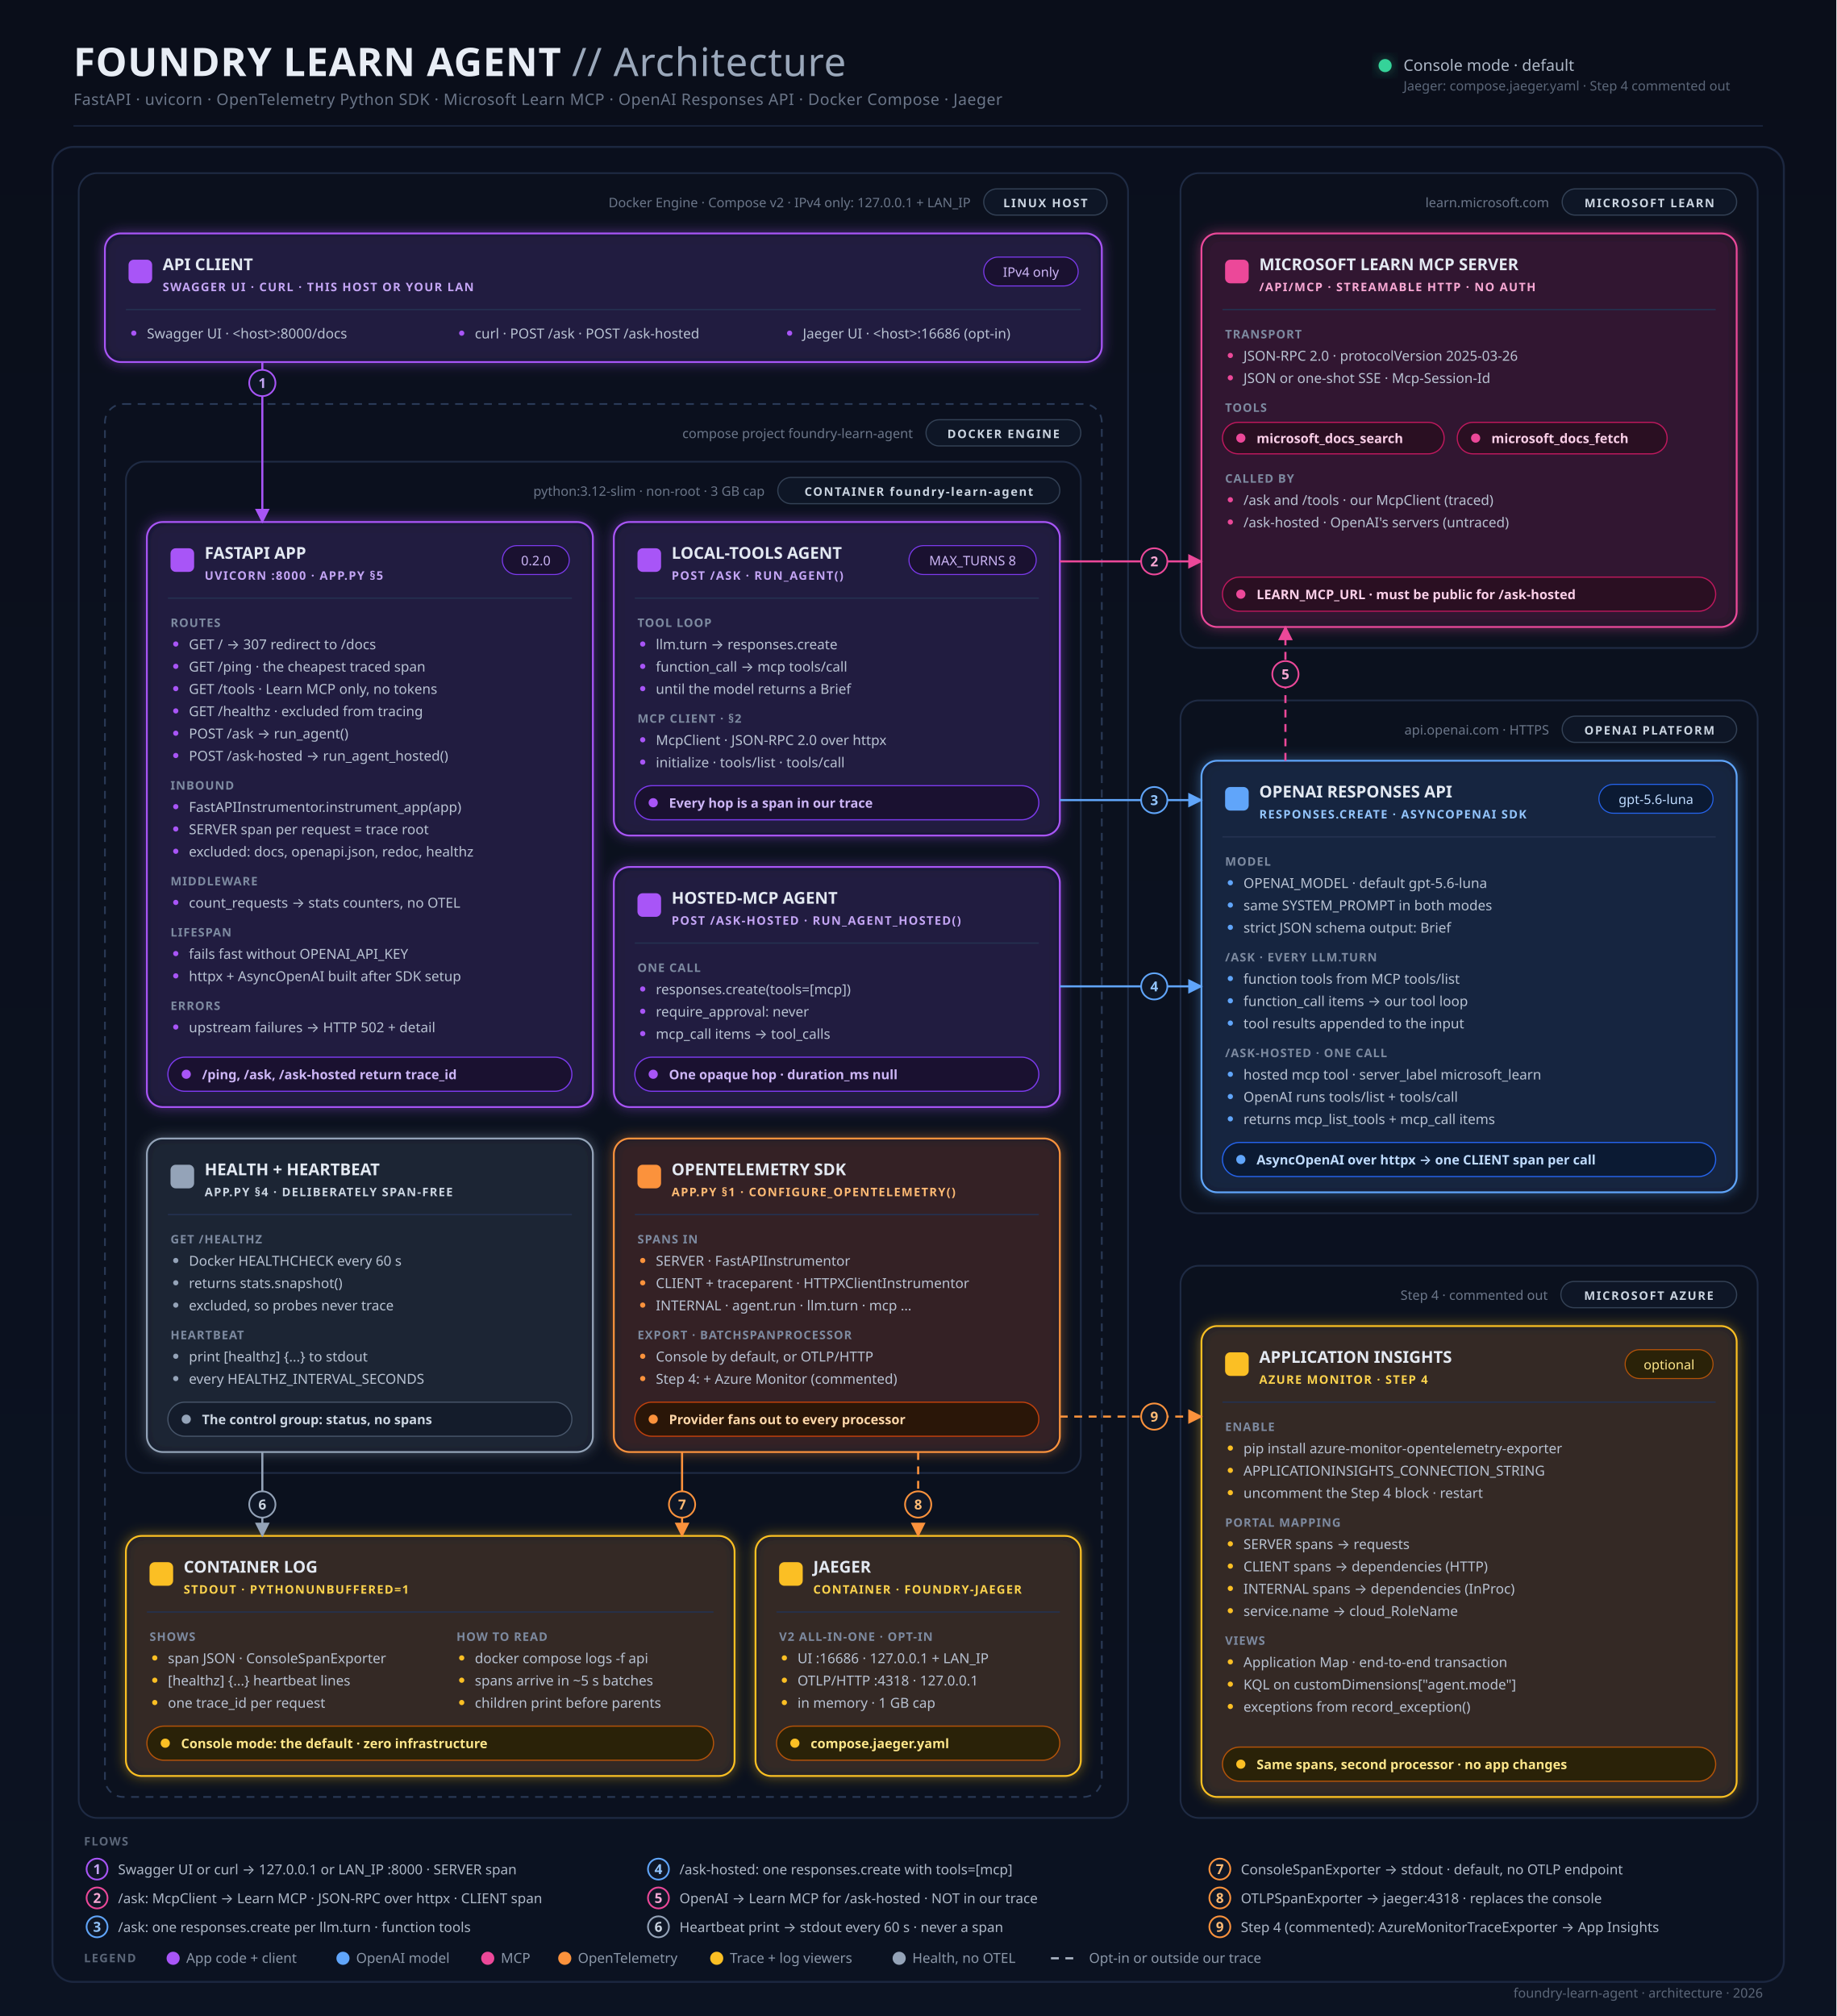
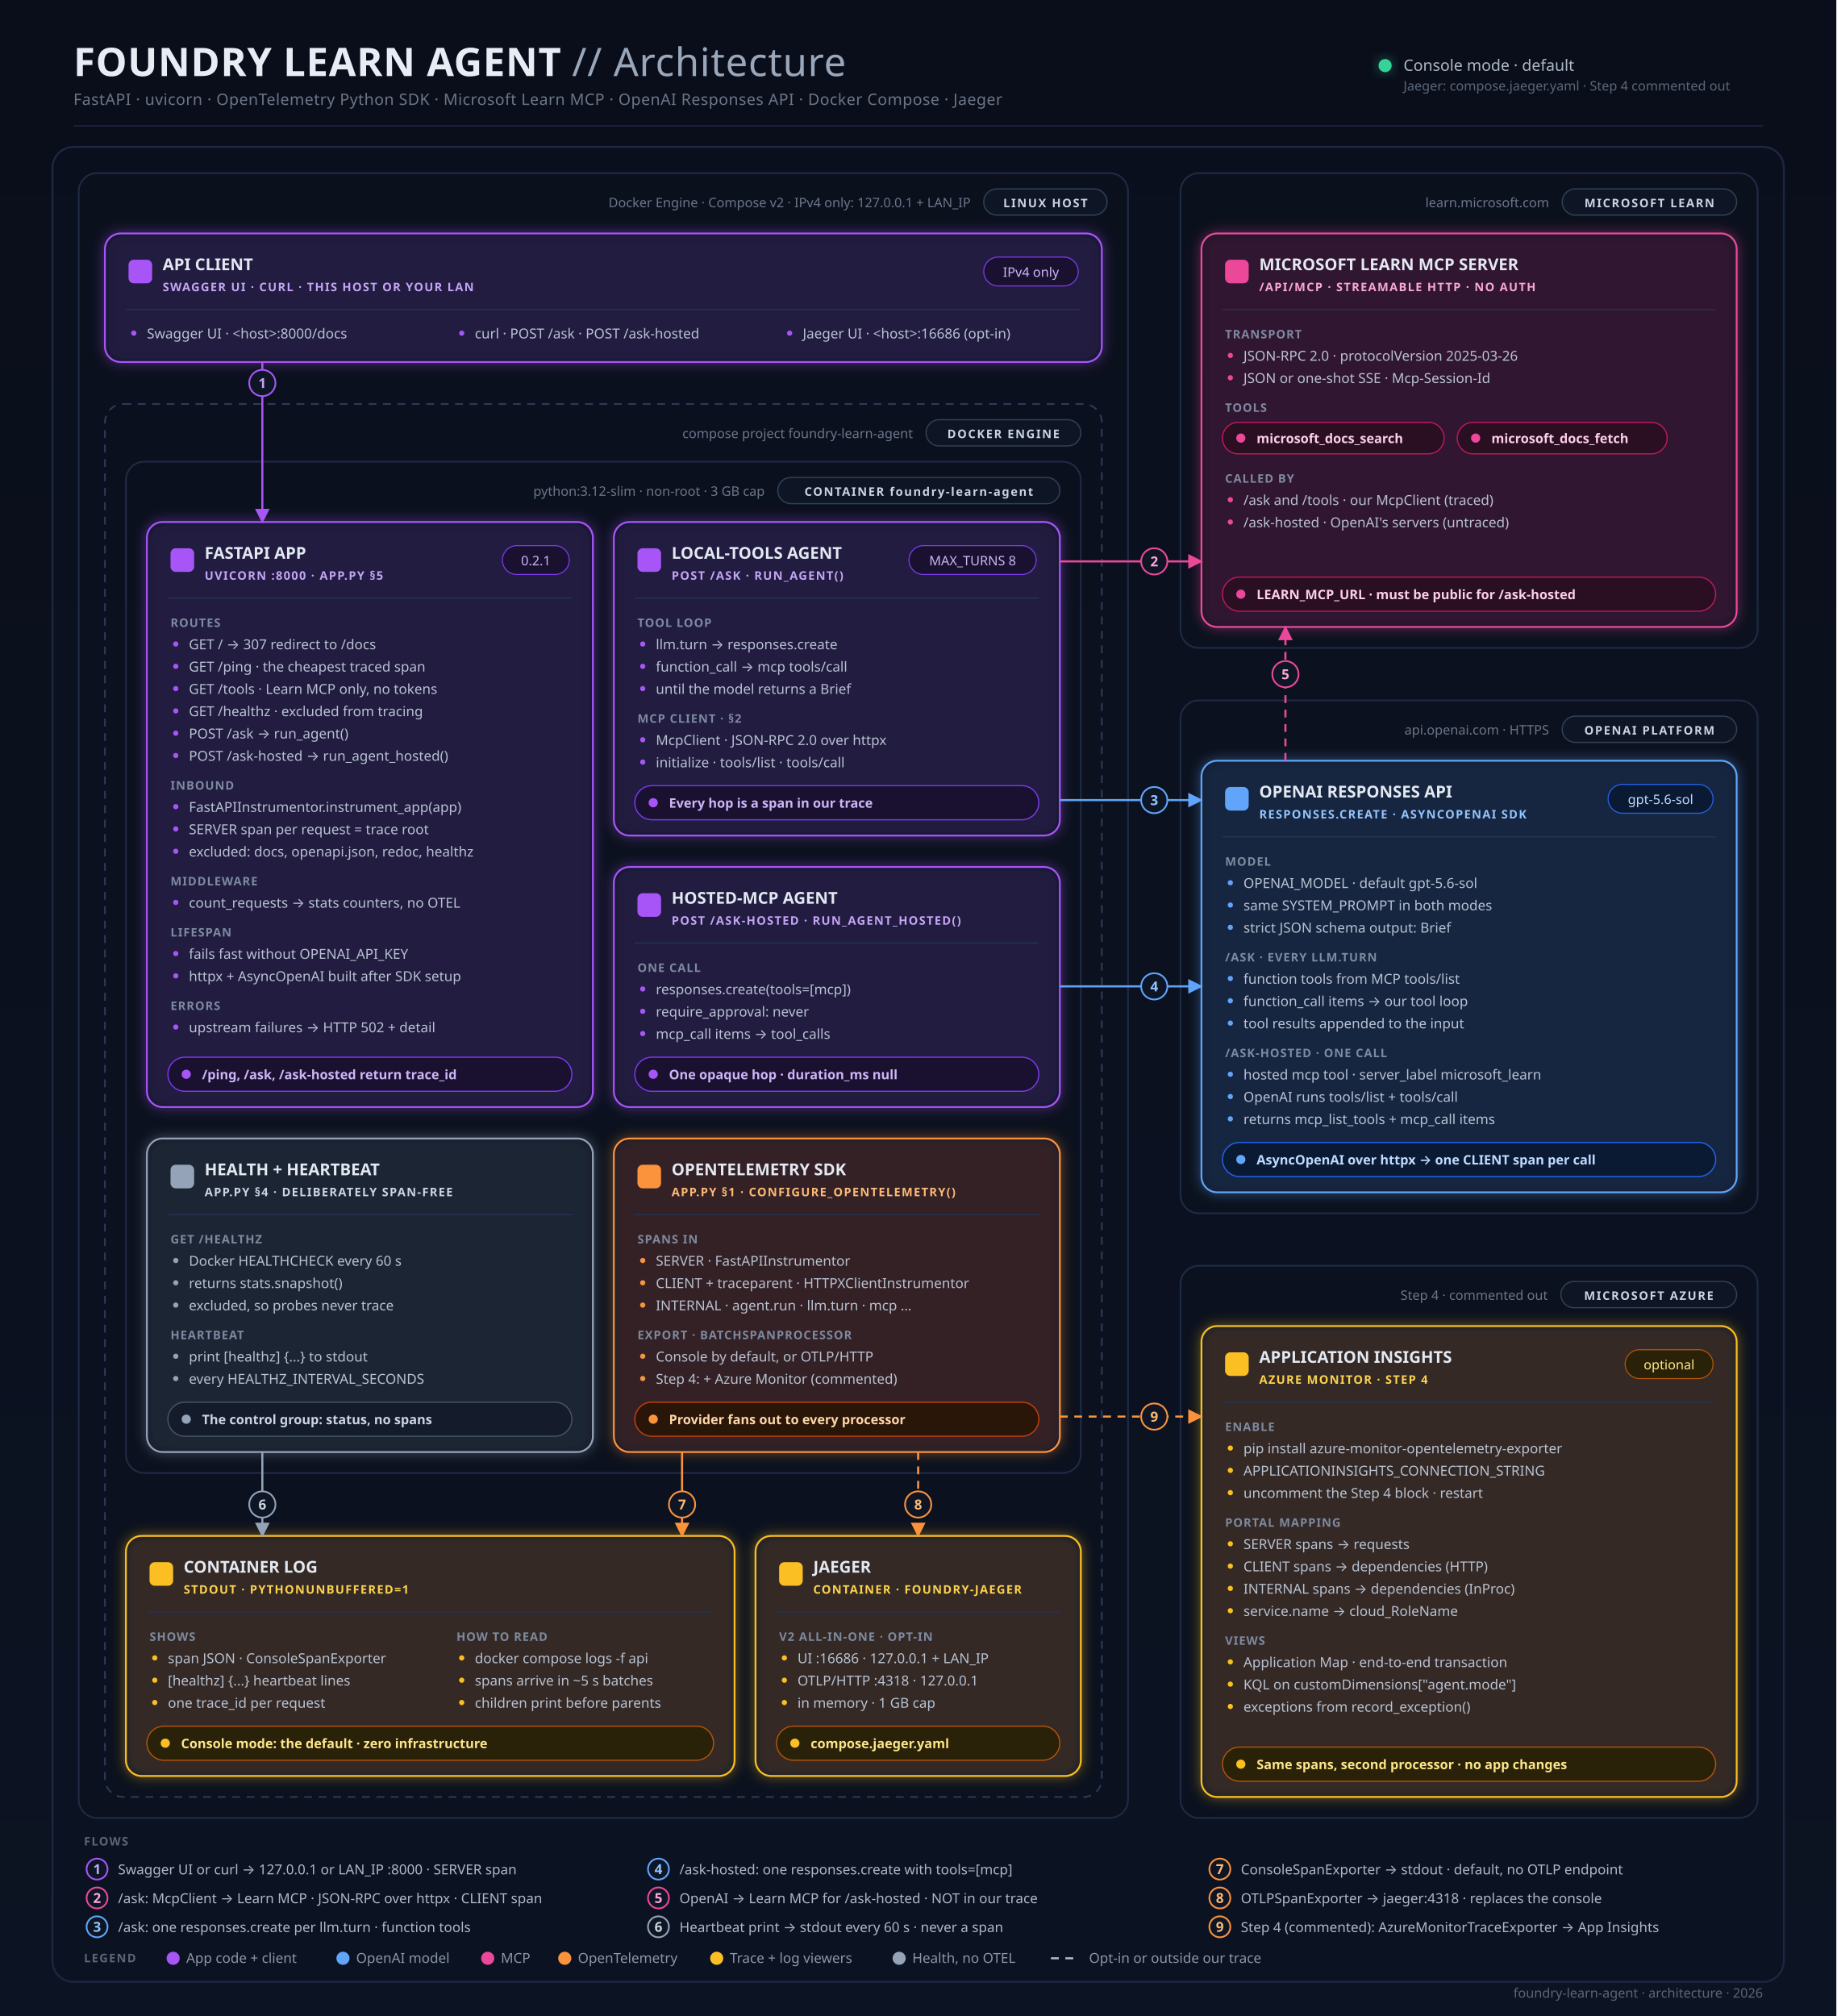
<svg xmlns="http://www.w3.org/2000/svg" viewBox="0 0 1400 1537" font-family="'Segoe UI', system-ui, -apple-system, sans-serif">
  <defs>
    <linearGradient id="bg" x1="0" y1="0" x2="0" y2="1">
      <stop offset="0" stop-color="#0a0e1a" />
      <stop offset="1" stop-color="#0c1322" />
    </linearGradient>
    <filter id="gviolet" x="-50%" y="-50%" width="200%" height="200%">
      <feDropShadow dx="0" dy="0" stdDeviation="5" flood-color="#a855f7" flood-opacity="0.45" />
    </filter>
    <marker id="mviolet" viewBox="0 0 10 10" refX="9" refY="5" markerWidth="7" markerHeight="7" orient="auto-start-reverse">
      <path d="M0 0L10 5L0 10z" fill="#a855f7" />
    </marker>
    <filter id="gcyan" x="-50%" y="-50%" width="200%" height="200%">
      <feDropShadow dx="0" dy="0" stdDeviation="5" flood-color="#22d3ee" flood-opacity="0.45" />
    </filter>
    <marker id="mcyan" viewBox="0 0 10 10" refX="9" refY="5" markerWidth="7" markerHeight="7" orient="auto-start-reverse">
      <path d="M0 0L10 5L0 10z" fill="#22d3ee" />
    </marker>
    <filter id="gmagenta" x="-50%" y="-50%" width="200%" height="200%">
      <feDropShadow dx="0" dy="0" stdDeviation="5" flood-color="#ec4899" flood-opacity="0.45" />
    </filter>
    <marker id="mmagenta" viewBox="0 0 10 10" refX="9" refY="5" markerWidth="7" markerHeight="7" orient="auto-start-reverse">
      <path d="M0 0L10 5L0 10z" fill="#ec4899" />
    </marker>
    <filter id="ggold" x="-50%" y="-50%" width="200%" height="200%">
      <feDropShadow dx="0" dy="0" stdDeviation="5" flood-color="#fbbf24" flood-opacity="0.45" />
    </filter>
    <marker id="mgold" viewBox="0 0 10 10" refX="9" refY="5" markerWidth="7" markerHeight="7" orient="auto-start-reverse">
      <path d="M0 0L10 5L0 10z" fill="#fbbf24" />
    </marker>
    <filter id="gorange" x="-50%" y="-50%" width="200%" height="200%">
      <feDropShadow dx="0" dy="0" stdDeviation="5" flood-color="#fb923c" flood-opacity="0.45" />
    </filter>
    <marker id="morange" viewBox="0 0 10 10" refX="9" refY="5" markerWidth="7" markerHeight="7" orient="auto-start-reverse">
      <path d="M0 0L10 5L0 10z" fill="#fb923c" />
    </marker>
    <filter id="gblue" x="-50%" y="-50%" width="200%" height="200%">
      <feDropShadow dx="0" dy="0" stdDeviation="5" flood-color="#60a5fa" flood-opacity="0.45" />
    </filter>
    <marker id="mblue" viewBox="0 0 10 10" refX="9" refY="5" markerWidth="7" markerHeight="7" orient="auto-start-reverse">
      <path d="M0 0L10 5L0 10z" fill="#60a5fa" />
    </marker>
    <filter id="ggreen" x="-50%" y="-50%" width="200%" height="200%">
      <feDropShadow dx="0" dy="0" stdDeviation="5" flood-color="#34d399" flood-opacity="0.45" />
    </filter>
    <marker id="mgreen" viewBox="0 0 10 10" refX="9" refY="5" markerWidth="7" markerHeight="7" orient="auto-start-reverse">
      <path d="M0 0L10 5L0 10z" fill="#34d399" />
    </marker>
    <filter id="gslate" x="-50%" y="-50%" width="200%" height="200%">
      <feDropShadow dx="0" dy="0" stdDeviation="5" flood-color="#94a3b8" flood-opacity="0.45" />
    </filter>
    <marker id="mslate" viewBox="0 0 10 10" refX="9" refY="5" markerWidth="7" markerHeight="7" orient="auto-start-reverse">
      <path d="M0 0L10 5L0 10z" fill="#94a3b8" />
    </marker>
  </defs>
  <rect width="1400" height="1537" fill="url(#bg)" />
  <text x="56" y="58" font-size="30" font-weight="800" fill="#e8edf5" letter-spacing="0.5">FOUNDRY LEARN AGENT <tspan font-weight="300" fill="#9aa7ba">// Architecture</tspan>
  </text>
  <text x="56" y="80" font-size="12" letter-spacing="0.3" fill="#6b7689">FastAPI · uvicorn · OpenTelemetry Python SDK · Microsoft Learn MCP · OpenAI Responses API · Docker Compose · Jaeger</text>
  <circle cx="1056" cy="50" r="5" fill="#34d399" filter="url(#ggreen)" />
  <text x="1070" y="54" font-size="12" fill="#aeb8c7">Console mode · default</text>
  <text x="1070" y="69" font-size="10" fill="#5b6678">Jaeger: compose.jaeger.yaml · Step 4 commented out</text>
  <line x1="56" y1="96" x2="1344" y2="96" stroke="#1c2740" stroke-width="1" />
  <rect x="40" y="112" width="1320" height="1399" rx="16" fill="#0c1322" fill-opacity="0.4" stroke="#1c2740" stroke-width="1.5" />
  <rect x="60" y="132" width="800" height="1254" rx="14" fill="#0b111e" fill-opacity="0.55" stroke="#1f2b44" stroke-width="1.3" />
  <g>
    <rect x="750" y="144" width="94" height="20" rx="10" fill="#0e1626" stroke="#334155" stroke-width="0.9" />
    <text x="797" y="158" font-size="9" font-weight="700" letter-spacing="1" text-anchor="middle" fill="#cbd5e1">LINUX HOST</text>
    <text x="740" y="158" font-size="10" text-anchor="end" fill="#6b7689">Docker Engine · Compose v2 · IPv4 only: 127.0.0.1 + LAN_IP</text>
  </g>
  <g>
    <rect x="80" y="178" width="760" height="98" rx="12" fill="#0e1626" fill-opacity="0.92" stroke="#a855f7" stroke-width="1.4" filter="url(#gviolet)" />
    <rect x="98" y="198" width="18" height="18" rx="4" fill="#a855f7" />
    <text x="124" y="206" font-size="12.5" font-weight="700" fill="#e3e9f2">API CLIENT</text>
    <text x="124" y="222" font-size="9" font-weight="700" letter-spacing="0.8" fill="#c4a5f5">SWAGGER UI · CURL · THIS HOST OR YOUR LAN</text>
    <line x1="96" y1="236" x2="824" y2="236" stroke="#243150" stroke-width="1" />
    <rect x="750" y="196" width="72" height="22" rx="11" fill="#1a1130" stroke="#7c3aed" stroke-width="0.8" />
    <text x="786" y="211" font-size="10" text-anchor="middle" fill="#cdb6f7">IPv4 only</text>
    <circle cx="102" cy="254" r="2" fill="#a855f7" />
    <text x="112" y="258" font-size="10.5" fill="#b8c2d2">Swagger UI · &lt;host&gt;:8000/docs</text>
    <circle cx="352" cy="254" r="2" fill="#a855f7" />
    <text x="362" y="258" font-size="10.5" fill="#b8c2d2">curl · POST /ask · POST /ask-hosted</text>
    <circle cx="602" cy="254" r="2" fill="#a855f7" />
    <text x="612" y="258" font-size="10.5" fill="#b8c2d2">Jaeger UI · &lt;host&gt;:16686 (opt-in)</text>
  </g>
  <rect x="80" y="308" width="760" height="1062" rx="14" fill="#0b111e" fill-opacity="0.55" stroke="#2a3a57" stroke-width="1.3" stroke-dasharray="6 5" />
  <g>
    <rect x="706" y="320" width="118" height="20" rx="10" fill="#0e1626" stroke="#334155" stroke-width="0.9" />
    <text x="765" y="334" font-size="9" font-weight="700" letter-spacing="1" text-anchor="middle" fill="#cbd5e1">DOCKER ENGINE</text>
    <text x="696" y="334" font-size="10" text-anchor="end" fill="#6b7689">compose project foundry-learn-agent</text>
  </g>
  <rect x="96" y="352" width="728" height="771" rx="14" fill="#0b111e" fill-opacity="0.55" stroke="#1f2b44" stroke-width="1.3" />
  <g>
    <rect x="593" y="364" width="215" height="20" rx="10" fill="#0e1626" stroke="#334155" stroke-width="0.9" />
    <text x="700.5" y="378" font-size="9" font-weight="700" letter-spacing="1" text-anchor="middle" fill="#cbd5e1">CONTAINER foundry-learn-agent</text>
    <text x="583" y="378" font-size="10" text-anchor="end" fill="#6b7689">python:3.12-slim · non-root · 3 GB cap</text>
  </g>
  <g>
    <rect x="112" y="398" width="340" height="446" rx="12" fill="#0e1626" fill-opacity="0.92" stroke="#a855f7" stroke-width="1.4" filter="url(#gviolet)" />
    <rect x="130" y="418" width="18" height="18" rx="4" fill="#a855f7" />
    <text x="156" y="426" font-size="12.5" font-weight="700" fill="#e3e9f2">FASTAPI APP</text>
    <text x="156" y="442" font-size="9" font-weight="700" letter-spacing="0.8" fill="#c4a5f5">UVICORN :8000 · APP.PY §5</text>
    <line x1="128" y1="456" x2="436" y2="456" stroke="#243150" stroke-width="1" />
    <rect x="383" y="416" width="51" height="22" rx="11" fill="#1a1130" stroke="#7c3aed" stroke-width="0.8" />
-     <text x="408.5" y="431" font-size="10" text-anchor="middle" fill="#cdb6f7">0.2.0</text>
+     <text x="408.5" y="431" font-size="10" text-anchor="middle" fill="#cdb6f7">0.2.1</text>
    <text x="130" y="478" font-size="9" font-weight="700" letter-spacing="0.6" fill="#7d8aa0">ROUTES</text>
    <circle cx="134" cy="491" r="2" fill="#a855f7" />
    <text x="144" y="495" font-size="10.5" fill="#b8c2d2">GET / → 307 redirect to /docs</text>
    <circle cx="134" cy="508" r="2" fill="#a855f7" />
    <text x="144" y="512" font-size="10.5" fill="#b8c2d2">GET /ping · the cheapest traced span</text>
    <circle cx="134" cy="525" r="2" fill="#a855f7" />
    <text x="144" y="529" font-size="10.5" fill="#b8c2d2">GET /tools · Learn MCP only, no tokens</text>
    <circle cx="134" cy="542" r="2" fill="#a855f7" />
    <text x="144" y="546" font-size="10.5" fill="#b8c2d2">GET /healthz · excluded from tracing</text>
    <circle cx="134" cy="559" r="2" fill="#a855f7" />
    <text x="144" y="563" font-size="10.5" fill="#b8c2d2">POST /ask → run_agent()</text>
    <circle cx="134" cy="576" r="2" fill="#a855f7" />
    <text x="144" y="580" font-size="10.5" fill="#b8c2d2">POST /ask-hosted → run_agent_hosted()</text>
    <text x="130" y="602" font-size="9" font-weight="700" letter-spacing="0.6" fill="#7d8aa0">INBOUND</text>
    <circle cx="134" cy="615" r="2" fill="#a855f7" />
    <text x="144" y="619" font-size="10.5" fill="#b8c2d2">FastAPIInstrumentor.instrument_app(app)</text>
    <circle cx="134" cy="632" r="2" fill="#a855f7" />
    <text x="144" y="636" font-size="10.5" fill="#b8c2d2">SERVER span per request = trace root</text>
    <circle cx="134" cy="649" r="2" fill="#a855f7" />
    <text x="144" y="653" font-size="10.5" fill="#b8c2d2">excluded: docs, openapi.json, redoc, healthz</text>
    <text x="130" y="675" font-size="9" font-weight="700" letter-spacing="0.6" fill="#7d8aa0">MIDDLEWARE</text>
    <circle cx="134" cy="688" r="2" fill="#a855f7" />
    <text x="144" y="692" font-size="10.5" fill="#b8c2d2">count_requests → stats counters, no OTEL</text>
    <text x="130" y="714" font-size="9" font-weight="700" letter-spacing="0.6" fill="#7d8aa0">LIFESPAN</text>
    <circle cx="134" cy="727" r="2" fill="#a855f7" />
    <text x="144" y="731" font-size="10.5" fill="#b8c2d2">fails fast without OPENAI_API_KEY</text>
    <circle cx="134" cy="744" r="2" fill="#a855f7" />
    <text x="144" y="748" font-size="10.5" fill="#b8c2d2">httpx + AsyncOpenAI built after SDK setup</text>
    <text x="130" y="770" font-size="9" font-weight="700" letter-spacing="0.6" fill="#7d8aa0">ERRORS</text>
    <circle cx="134" cy="783" r="2" fill="#a855f7" />
    <text x="144" y="787" font-size="10.5" fill="#b8c2d2">upstream failures → HTTP 502 + detail</text>
    <rect x="128" y="806" width="308" height="26" rx="13" fill="#1a1130" stroke="#7c3aed" stroke-width="0.9" />
    <circle cx="142" cy="819" r="3.5" fill="#a855f7" />
    <text x="154" y="822.8" font-size="10" font-weight="600" fill="#cdb6f7">/ping, /ask, /ask-hosted return trace_id</text>
  </g>
  <g>
    <rect x="468" y="398" width="340" height="239" rx="12" fill="#0e1626" fill-opacity="0.92" stroke="#a855f7" stroke-width="1.4" filter="url(#gviolet)" />
    <rect x="486" y="418" width="18" height="18" rx="4" fill="#a855f7" />
    <text x="512" y="426" font-size="12.5" font-weight="700" fill="#e3e9f2">LOCAL-TOOLS AGENT</text>
    <text x="512" y="442" font-size="9" font-weight="700" letter-spacing="0.8" fill="#c4a5f5">POST /ASK · RUN_AGENT()</text>
    <line x1="484" y1="456" x2="792" y2="456" stroke="#243150" stroke-width="1" />
    <rect x="693" y="416" width="97" height="22" rx="11" fill="#1a1130" stroke="#7c3aed" stroke-width="0.8" />
    <text x="741.5" y="431" font-size="10" text-anchor="middle" fill="#cdb6f7">MAX_TURNS 8</text>
    <text x="486" y="478" font-size="9" font-weight="700" letter-spacing="0.6" fill="#7d8aa0">TOOL LOOP</text>
    <circle cx="490" cy="491" r="2" fill="#a855f7" />
    <text x="500" y="495" font-size="10.5" fill="#b8c2d2">llm.turn → responses.create</text>
    <circle cx="490" cy="508" r="2" fill="#a855f7" />
    <text x="500" y="512" font-size="10.5" fill="#b8c2d2">function_call → mcp tools/call</text>
    <circle cx="490" cy="525" r="2" fill="#a855f7" />
    <text x="500" y="529" font-size="10.5" fill="#b8c2d2">until the model returns a Brief</text>
    <text x="486" y="551" font-size="9" font-weight="700" letter-spacing="0.6" fill="#7d8aa0">MCP CLIENT · §2</text>
    <circle cx="490" cy="564" r="2" fill="#a855f7" />
    <text x="500" y="568" font-size="10.5" fill="#b8c2d2">McpClient · JSON-RPC 2.0 over httpx</text>
    <circle cx="490" cy="581" r="2" fill="#a855f7" />
    <text x="500" y="585" font-size="10.5" fill="#b8c2d2">initialize · tools/list · tools/call</text>
    <rect x="484" y="599" width="308" height="26" rx="13" fill="#1a1130" stroke="#7c3aed" stroke-width="0.9" />
    <circle cx="498" cy="612" r="3.5" fill="#a855f7" />
    <text x="510" y="615.8" font-size="10" font-weight="600" fill="#cdb6f7">Every hop is a span in our trace</text>
  </g>
  <g>
    <rect x="468" y="661" width="340" height="183" rx="12" fill="#0e1626" fill-opacity="0.92" stroke="#a855f7" stroke-width="1.4" filter="url(#gviolet)" />
    <rect x="486" y="681" width="18" height="18" rx="4" fill="#a855f7" />
    <text x="512" y="689" font-size="12.5" font-weight="700" fill="#e3e9f2">HOSTED-MCP AGENT</text>
    <text x="512" y="705" font-size="9" font-weight="700" letter-spacing="0.8" fill="#c4a5f5">POST /ASK-HOSTED · RUN_AGENT_HOSTED()</text>
    <line x1="484" y1="719" x2="792" y2="719" stroke="#243150" stroke-width="1" />
    <text x="486" y="741" font-size="9" font-weight="700" letter-spacing="0.6" fill="#7d8aa0">ONE CALL</text>
    <circle cx="490" cy="754" r="2" fill="#a855f7" />
    <text x="500" y="758" font-size="10.5" fill="#b8c2d2">responses.create(tools=[mcp])</text>
    <circle cx="490" cy="771" r="2" fill="#a855f7" />
    <text x="500" y="775" font-size="10.5" fill="#b8c2d2">require_approval: never</text>
    <circle cx="490" cy="788" r="2" fill="#a855f7" />
    <text x="500" y="792" font-size="10.5" fill="#b8c2d2">mcp_call items → tool_calls</text>
    <rect x="484" y="806" width="308" height="26" rx="13" fill="#1a1130" stroke="#7c3aed" stroke-width="0.9" />
    <circle cx="498" cy="819" r="3.5" fill="#a855f7" />
    <text x="510" y="822.8" font-size="10" font-weight="600" fill="#cdb6f7">One opaque hop · duration_ms null</text>
  </g>
  <g>
    <rect x="112" y="868" width="340" height="239" rx="12" fill="#0e1626" fill-opacity="0.92" stroke="#94a3b8" stroke-width="1.4" filter="url(#gslate)" />
    <rect x="130" y="888" width="18" height="18" rx="4" fill="#94a3b8" />
    <text x="156" y="896" font-size="12.5" font-weight="700" fill="#e3e9f2">HEALTH + HEARTBEAT</text>
    <text x="156" y="912" font-size="9" font-weight="700" letter-spacing="0.8" fill="#cbd5e1">APP.PY §4 · DELIBERATELY SPAN-FREE</text>
    <line x1="128" y1="926" x2="436" y2="926" stroke="#243150" stroke-width="1" />
    <text x="130" y="948" font-size="9" font-weight="700" letter-spacing="0.6" fill="#7d8aa0">GET /HEALTHZ</text>
    <circle cx="134" cy="961" r="2" fill="#94a3b8" />
    <text x="144" y="965" font-size="10.5" fill="#b8c2d2">Docker HEALTHCHECK every 60 s</text>
    <circle cx="134" cy="978" r="2" fill="#94a3b8" />
    <text x="144" y="982" font-size="10.5" fill="#b8c2d2">returns stats.snapshot()</text>
    <circle cx="134" cy="995" r="2" fill="#94a3b8" />
    <text x="144" y="999" font-size="10.5" fill="#b8c2d2">excluded, so probes never trace</text>
    <text x="130" y="1021" font-size="9" font-weight="700" letter-spacing="0.6" fill="#7d8aa0">HEARTBEAT</text>
    <circle cx="134" cy="1034" r="2" fill="#94a3b8" />
    <text x="144" y="1038" font-size="10.5" fill="#b8c2d2">print [healthz] {...} to stdout</text>
    <circle cx="134" cy="1051" r="2" fill="#94a3b8" />
    <text x="144" y="1055" font-size="10.5" fill="#b8c2d2">every HEALTHZ_INTERVAL_SECONDS</text>
    <rect x="128" y="1069" width="308" height="26" rx="13" fill="#141c2b" stroke="#475569" stroke-width="0.9" />
    <circle cx="142" cy="1082" r="3.5" fill="#94a3b8" />
    <text x="154" y="1085.8" font-size="10" font-weight="600" fill="#cbd5e1">The control group: status, no spans</text>
  </g>
  <g>
    <rect x="468" y="868" width="340" height="239" rx="12" fill="#0e1626" fill-opacity="0.92" stroke="#fb923c" stroke-width="1.4" filter="url(#gorange)" />
    <rect x="486" y="888" width="18" height="18" rx="4" fill="#fb923c" />
    <text x="512" y="896" font-size="12.5" font-weight="700" fill="#e3e9f2">OPENTELEMETRY SDK</text>
    <text x="512" y="912" font-size="9" font-weight="700" letter-spacing="0.8" fill="#fdba74">APP.PY §1 · CONFIGURE_OPENTELEMETRY()</text>
    <line x1="484" y1="926" x2="792" y2="926" stroke="#243150" stroke-width="1" />
    <text x="486" y="948" font-size="9" font-weight="700" letter-spacing="0.6" fill="#7d8aa0">SPANS IN</text>
    <circle cx="490" cy="961" r="2" fill="#fb923c" />
    <text x="500" y="965" font-size="10.5" fill="#b8c2d2">SERVER · FastAPIInstrumentor</text>
    <circle cx="490" cy="978" r="2" fill="#fb923c" />
    <text x="500" y="982" font-size="10.5" fill="#b8c2d2">CLIENT + traceparent · HTTPXClientInstrumentor</text>
    <circle cx="490" cy="995" r="2" fill="#fb923c" />
    <text x="500" y="999" font-size="10.5" fill="#b8c2d2">INTERNAL · agent.run · llm.turn · mcp …</text>
    <text x="486" y="1021" font-size="9" font-weight="700" letter-spacing="0.6" fill="#7d8aa0">EXPORT · BATCHSPANPROCESSOR</text>
    <circle cx="490" cy="1034" r="2" fill="#fb923c" />
    <text x="500" y="1038" font-size="10.5" fill="#b8c2d2">Console by default, or OTLP/HTTP</text>
    <circle cx="490" cy="1051" r="2" fill="#fb923c" />
    <text x="500" y="1055" font-size="10.5" fill="#b8c2d2">Step 4: + Azure Monitor (commented)</text>
    <rect x="484" y="1069" width="308" height="26" rx="13" fill="#2a1608" stroke="#c2410c" stroke-width="0.9" />
    <circle cx="498" cy="1082" r="3.5" fill="#fb923c" />
    <text x="510" y="1085.8" font-size="10" font-weight="600" fill="#fed7aa">Provider fans out to every processor</text>
  </g>
  <g>
    <rect x="96" y="1171" width="464" height="183" rx="12" fill="#0e1626" fill-opacity="0.92" stroke="#fbbf24" stroke-width="1.4" filter="url(#ggold)" />
    <rect x="114" y="1191" width="18" height="18" rx="4" fill="#fbbf24" />
    <text x="140" y="1199" font-size="12.5" font-weight="700" fill="#e3e9f2">CONTAINER LOG</text>
    <text x="140" y="1215" font-size="9" font-weight="700" letter-spacing="0.8" fill="#fcd34d">STDOUT · PYTHONUNBUFFERED=1</text>
    <line x1="112" y1="1229" x2="544" y2="1229" stroke="#243150" stroke-width="1" />
    <text x="114" y="1251" font-size="9" font-weight="700" letter-spacing="0.6" fill="#7d8aa0">SHOWS</text>
    <circle cx="118" cy="1264" r="2" fill="#fbbf24" />
    <text x="128" y="1268" font-size="10.5" fill="#b8c2d2">span JSON · ConsoleSpanExporter</text>
    <circle cx="118" cy="1281" r="2" fill="#fbbf24" />
    <text x="128" y="1285" font-size="10.5" fill="#b8c2d2">[healthz] {...} heartbeat lines</text>
    <circle cx="118" cy="1298" r="2" fill="#fbbf24" />
    <text x="128" y="1302" font-size="10.5" fill="#b8c2d2">one trace_id per request</text>
    <text x="348" y="1251" font-size="9" font-weight="700" letter-spacing="0.6" fill="#7d8aa0">HOW TO READ</text>
    <circle cx="352" cy="1264" r="2" fill="#fbbf24" />
    <text x="362" y="1268" font-size="10.5" fill="#b8c2d2">docker compose logs -f api</text>
    <circle cx="352" cy="1281" r="2" fill="#fbbf24" />
    <text x="362" y="1285" font-size="10.5" fill="#b8c2d2">spans arrive in ~5 s batches</text>
    <circle cx="352" cy="1298" r="2" fill="#fbbf24" />
    <text x="362" y="1302" font-size="10.5" fill="#b8c2d2">children print before parents</text>
    <rect x="112" y="1316" width="432" height="26" rx="13" fill="#2a2208" stroke="#b45309" stroke-width="0.9" />
    <circle cx="126" cy="1329" r="3.5" fill="#fbbf24" />
    <text x="138" y="1332.8" font-size="10" font-weight="600" fill="#fde68a">Console mode: the default · zero infrastructure</text>
  </g>
  <g>
    <rect x="576" y="1171" width="248" height="183" rx="12" fill="#0e1626" fill-opacity="0.92" stroke="#fbbf24" stroke-width="1.4" filter="url(#ggold)" />
    <rect x="594" y="1191" width="18" height="18" rx="4" fill="#fbbf24" />
    <text x="620" y="1199" font-size="12.5" font-weight="700" fill="#e3e9f2">JAEGER</text>
    <text x="620" y="1215" font-size="9" font-weight="700" letter-spacing="0.8" fill="#fcd34d">CONTAINER · FOUNDRY-JAEGER</text>
    <line x1="592" y1="1229" x2="808" y2="1229" stroke="#243150" stroke-width="1" />
    <text x="594" y="1251" font-size="9" font-weight="700" letter-spacing="0.6" fill="#7d8aa0">V2 ALL-IN-ONE · OPT-IN</text>
    <circle cx="598" cy="1264" r="2" fill="#fbbf24" />
    <text x="608" y="1268" font-size="10.5" fill="#b8c2d2">UI :16686 · 127.0.0.1 + LAN_IP</text>
    <circle cx="598" cy="1281" r="2" fill="#fbbf24" />
    <text x="608" y="1285" font-size="10.5" fill="#b8c2d2">OTLP/HTTP :4318 · 127.0.0.1</text>
    <circle cx="598" cy="1298" r="2" fill="#fbbf24" />
    <text x="608" y="1302" font-size="10.5" fill="#b8c2d2">in memory · 1 GB cap</text>
    <rect x="592" y="1316" width="216" height="26" rx="13" fill="#2a2208" stroke="#b45309" stroke-width="0.9" />
    <circle cx="606" cy="1329" r="3.5" fill="#fbbf24" />
    <text x="618" y="1332.8" font-size="10" font-weight="600" fill="#fde68a">compose.jaeger.yaml</text>
  </g>
  <rect x="900" y="132" width="440" height="362" rx="14" fill="#0b111e" fill-opacity="0.55" stroke="#1f2b44" stroke-width="1.3" />
  <g>
    <rect x="1191" y="144" width="133" height="20" rx="10" fill="#0e1626" stroke="#334155" stroke-width="0.9" />
    <text x="1257.5" y="158" font-size="9" font-weight="700" letter-spacing="1" text-anchor="middle" fill="#cbd5e1">MICROSOFT LEARN</text>
    <text x="1181" y="158" font-size="10" text-anchor="end" fill="#6b7689">learn.microsoft.com</text>
  </g>
  <g>
    <rect x="916" y="178" width="408" height="300" rx="12" fill="#0e1626" fill-opacity="0.92" stroke="#ec4899" stroke-width="1.4" filter="url(#gmagenta)" />
    <rect x="934" y="198" width="18" height="18" rx="4" fill="#ec4899" />
    <text x="960" y="206" font-size="12.5" font-weight="700" fill="#e3e9f2">MICROSOFT LEARN MCP SERVER</text>
    <text x="960" y="222" font-size="9" font-weight="700" letter-spacing="0.8" fill="#f9a8d4">/API/MCP · STREAMABLE HTTP · NO AUTH</text>
    <line x1="932" y1="236" x2="1308" y2="236" stroke="#243150" stroke-width="1" />
    <text x="934" y="258" font-size="9" font-weight="700" letter-spacing="0.6" fill="#7d8aa0">TRANSPORT</text>
    <circle cx="938" cy="271" r="2" fill="#ec4899" />
    <text x="948" y="275" font-size="10.5" fill="#b8c2d2">JSON-RPC 2.0 · protocolVersion 2025-03-26</text>
    <circle cx="938" cy="288" r="2" fill="#ec4899" />
    <text x="948" y="292" font-size="10.5" fill="#b8c2d2">JSON or one-shot SSE · Mcp-Session-Id</text>
    <text x="934" y="314" font-size="9" font-weight="700" letter-spacing="0.6" fill="#7d8aa0">TOOLS</text>
    <rect x="932" y="322" width="169" height="24" rx="12" fill="#2a0f22" stroke="#be185d" stroke-width="0.9" />
    <circle cx="946" cy="334" r="3.5" fill="#ec4899" />
    <text x="958" y="337.8" font-size="10" font-weight="600" fill="#fbcfe8">microsoft_docs_search</text>
    <rect x="1111" y="322" width="160" height="24" rx="12" fill="#2a0f22" stroke="#be185d" stroke-width="0.9" />
    <circle cx="1125" cy="334" r="3.5" fill="#ec4899" />
    <text x="1137" y="337.8" font-size="10" font-weight="600" fill="#fbcfe8">microsoft_docs_fetch</text>
    <text x="934" y="368" font-size="9" font-weight="700" letter-spacing="0.6" fill="#7d8aa0">CALLED BY</text>
    <circle cx="938" cy="381" r="2" fill="#ec4899" />
    <text x="948" y="385" font-size="10.5" fill="#b8c2d2">/ask and /tools · our McpClient (traced)</text>
    <circle cx="938" cy="398" r="2" fill="#ec4899" />
    <text x="948" y="402" font-size="10.5" fill="#b8c2d2">/ask-hosted · OpenAI's servers (untraced)</text>
    <rect x="932" y="440" width="376" height="26" rx="13" fill="#2a0f22" stroke="#be185d" stroke-width="0.9" />
    <circle cx="946" cy="453" r="3.5" fill="#ec4899" />
    <text x="958" y="456.8" font-size="10" font-weight="600" fill="#fbcfe8">LEARN_MCP_URL · must be public for /ask-hosted</text>
  </g>
  <rect x="900" y="534" width="440" height="391" rx="14" fill="#0b111e" fill-opacity="0.55" stroke="#1f2b44" stroke-width="1.3" />
  <g>
    <rect x="1191" y="546" width="133" height="20" rx="10" fill="#0e1626" stroke="#334155" stroke-width="0.9" />
    <text x="1257.5" y="560" font-size="9" font-weight="700" letter-spacing="1" text-anchor="middle" fill="#cbd5e1">OPENAI PLATFORM</text>
    <text x="1181" y="560" font-size="10" text-anchor="end" fill="#6b7689">api.openai.com · HTTPS</text>
  </g>
  <g>
    <rect x="916" y="580" width="408" height="329" rx="12" fill="#0e1626" fill-opacity="0.92" stroke="#60a5fa" stroke-width="1.4" filter="url(#gblue)" />
    <rect x="934" y="600" width="18" height="18" rx="4" fill="#60a5fa" />
    <text x="960" y="608" font-size="12.5" font-weight="700" fill="#e3e9f2">OPENAI RESPONSES API</text>
    <text x="960" y="624" font-size="9" font-weight="700" letter-spacing="0.8" fill="#93c5fd">RESPONSES.CREATE · ASYNCOPENAI SDK</text>
    <line x1="932" y1="638" x2="1308" y2="638" stroke="#243150" stroke-width="1" />
-     <rect x="1219" y="598" width="87" height="22" rx="11" fill="#0b1a33" stroke="#2563eb" stroke-width="0.8" />
-     <text x="1262.5" y="613" font-size="10" text-anchor="middle" fill="#bfdbfe">gpt-5.6-luna</text>
+     <rect x="1226" y="598" width="80" height="22" rx="11" fill="#0b1a33" stroke="#2563eb" stroke-width="0.8" />
+     <text x="1266" y="613" font-size="10" text-anchor="middle" fill="#bfdbfe">gpt-5.6-sol</text>
    <text x="934" y="660" font-size="9" font-weight="700" letter-spacing="0.6" fill="#7d8aa0">MODEL</text>
    <circle cx="938" cy="673" r="2" fill="#60a5fa" />
-     <text x="948" y="677" font-size="10.5" fill="#b8c2d2">OPENAI_MODEL · default gpt-5.6-luna</text>
+     <text x="948" y="677" font-size="10.5" fill="#b8c2d2">OPENAI_MODEL · default gpt-5.6-sol</text>
    <circle cx="938" cy="690" r="2" fill="#60a5fa" />
    <text x="948" y="694" font-size="10.5" fill="#b8c2d2">same SYSTEM_PROMPT in both modes</text>
    <circle cx="938" cy="707" r="2" fill="#60a5fa" />
    <text x="948" y="711" font-size="10.5" fill="#b8c2d2">strict JSON schema output: Brief</text>
    <text x="934" y="733" font-size="9" font-weight="700" letter-spacing="0.6" fill="#7d8aa0">/ASK · EVERY LLM.TURN</text>
    <circle cx="938" cy="746" r="2" fill="#60a5fa" />
    <text x="948" y="750" font-size="10.5" fill="#b8c2d2">function tools from MCP tools/list</text>
    <circle cx="938" cy="763" r="2" fill="#60a5fa" />
    <text x="948" y="767" font-size="10.5" fill="#b8c2d2">function_call items → our tool loop</text>
    <circle cx="938" cy="780" r="2" fill="#60a5fa" />
    <text x="948" y="784" font-size="10.5" fill="#b8c2d2">tool results appended to the input</text>
    <text x="934" y="806" font-size="9" font-weight="700" letter-spacing="0.6" fill="#7d8aa0">/ASK-HOSTED · ONE CALL</text>
    <circle cx="938" cy="819" r="2" fill="#60a5fa" />
    <text x="948" y="823" font-size="10.5" fill="#b8c2d2">hosted mcp tool · server_label microsoft_learn</text>
    <circle cx="938" cy="836" r="2" fill="#60a5fa" />
    <text x="948" y="840" font-size="10.5" fill="#b8c2d2">OpenAI runs tools/list + tools/call</text>
    <circle cx="938" cy="853" r="2" fill="#60a5fa" />
    <text x="948" y="857" font-size="10.5" fill="#b8c2d2">returns mcp_list_tools + mcp_call items</text>
    <rect x="932" y="871" width="376" height="26" rx="13" fill="#0b1a33" stroke="#2563eb" stroke-width="0.9" />
    <circle cx="946" cy="884" r="3.5" fill="#60a5fa" />
    <text x="958" y="887.8" font-size="10" font-weight="600" fill="#bfdbfe">AsyncOpenAI over httpx → one CLIENT span per call</text>
  </g>
  <rect x="900" y="965" width="440" height="421" rx="14" fill="#0b111e" fill-opacity="0.55" stroke="#1f2b44" stroke-width="1.3" />
  <g>
    <rect x="1190" y="977" width="134" height="20" rx="10" fill="#0e1626" stroke="#334155" stroke-width="0.9" />
    <text x="1257" y="991" font-size="9" font-weight="700" letter-spacing="1" text-anchor="middle" fill="#cbd5e1">MICROSOFT AZURE</text>
    <text x="1180" y="991" font-size="10" text-anchor="end" fill="#6b7689">Step 4 · commented out</text>
  </g>
  <g>
    <rect x="916" y="1011" width="408" height="359" rx="12" fill="#0e1626" fill-opacity="0.92" stroke="#fbbf24" stroke-width="1.4" filter="url(#ggold)" />
    <rect x="934" y="1031" width="18" height="18" rx="4" fill="#fbbf24" />
    <text x="960" y="1039" font-size="12.5" font-weight="700" fill="#e3e9f2">APPLICATION INSIGHTS</text>
    <text x="960" y="1055" font-size="9" font-weight="700" letter-spacing="0.8" fill="#fcd34d">AZURE MONITOR · STEP 4</text>
    <line x1="932" y1="1069" x2="1308" y2="1069" stroke="#243150" stroke-width="1" />
    <rect x="1239" y="1029" width="67" height="22" rx="11" fill="#2a2208" stroke="#b45309" stroke-width="0.8" />
    <text x="1272.5" y="1044" font-size="10" text-anchor="middle" fill="#fde68a">optional</text>
    <text x="934" y="1091" font-size="9" font-weight="700" letter-spacing="0.6" fill="#7d8aa0">ENABLE</text>
    <circle cx="938" cy="1104" r="2" fill="#fbbf24" />
    <text x="948" y="1108" font-size="10.5" fill="#b8c2d2">pip install azure-monitor-opentelemetry-exporter</text>
    <circle cx="938" cy="1121" r="2" fill="#fbbf24" />
    <text x="948" y="1125" font-size="10.5" fill="#b8c2d2">APPLICATIONINSIGHTS_CONNECTION_STRING</text>
    <circle cx="938" cy="1138" r="2" fill="#fbbf24" />
    <text x="948" y="1142" font-size="10.5" fill="#b8c2d2">uncomment the Step 4 block · restart</text>
    <text x="934" y="1164" font-size="9" font-weight="700" letter-spacing="0.6" fill="#7d8aa0">PORTAL MAPPING</text>
    <circle cx="938" cy="1177" r="2" fill="#fbbf24" />
    <text x="948" y="1181" font-size="10.5" fill="#b8c2d2">SERVER spans → requests</text>
    <circle cx="938" cy="1194" r="2" fill="#fbbf24" />
    <text x="948" y="1198" font-size="10.5" fill="#b8c2d2">CLIENT spans → dependencies (HTTP)</text>
    <circle cx="938" cy="1211" r="2" fill="#fbbf24" />
    <text x="948" y="1215" font-size="10.5" fill="#b8c2d2">INTERNAL spans → dependencies (InProc)</text>
    <circle cx="938" cy="1228" r="2" fill="#fbbf24" />
    <text x="948" y="1232" font-size="10.5" fill="#b8c2d2">service.name → cloud_RoleName</text>
    <text x="934" y="1254" font-size="9" font-weight="700" letter-spacing="0.6" fill="#7d8aa0">VIEWS</text>
    <circle cx="938" cy="1267" r="2" fill="#fbbf24" />
    <text x="948" y="1271" font-size="10.5" fill="#b8c2d2">Application Map · end-to-end transaction</text>
    <circle cx="938" cy="1284" r="2" fill="#fbbf24" />
    <text x="948" y="1288" font-size="10.5" fill="#b8c2d2">KQL on customDimensions["agent.mode"]</text>
    <circle cx="938" cy="1301" r="2" fill="#fbbf24" />
    <text x="948" y="1305" font-size="10.5" fill="#b8c2d2">exceptions from record_exception()</text>
    <rect x="932" y="1332" width="376" height="26" rx="13" fill="#2a2208" stroke="#b45309" stroke-width="0.9" />
    <circle cx="946" cy="1345" r="3.5" fill="#fbbf24" />
    <text x="958" y="1348.8" font-size="10" font-weight="600" fill="#fde68a">Same spans, second processor · no app changes</text>
  </g>
  <path d="M200 276 L200 398" fill="none" stroke="#a855f7" stroke-width="1.6" marker-end="url(#mviolet)" />
  <path d="M808 428 L916 428" fill="none" stroke="#ec4899" stroke-width="1.6" marker-end="url(#mmagenta)" />
  <path d="M808 610 L916 610" fill="none" stroke="#60a5fa" stroke-width="1.6" marker-end="url(#mblue)" />
  <path d="M808 752 L916 752" fill="none" stroke="#60a5fa" stroke-width="1.6" marker-end="url(#mblue)" />
  <path d="M980 580 L980 478" fill="none" stroke="#ec4899" stroke-width="1.6" stroke-dasharray="6 5" marker-end="url(#mmagenta)" />
  <path d="M200 1107 L200 1171" fill="none" stroke="#94a3b8" stroke-width="1.6" marker-end="url(#mslate)" />
  <path d="M520 1107 L520 1171" fill="none" stroke="#fb923c" stroke-width="1.6" marker-end="url(#morange)" />
  <path d="M700 1107 L700 1171" fill="none" stroke="#fb923c" stroke-width="1.6" stroke-dasharray="6 5" marker-end="url(#morange)" />
  <path d="M808 1080 L916 1080" fill="none" stroke="#fb923c" stroke-width="1.6" stroke-dasharray="6 5" marker-end="url(#morange)" />
  <circle cx="200" cy="292" r="10" fill="#0e1626" stroke="#a855f7" stroke-width="1.3" />
  <text x="200" y="295.8" font-size="10.5" font-weight="700" text-anchor="middle" fill="#c4a5f5">1</text>
  <circle cx="880" cy="428" r="10" fill="#0e1626" stroke="#ec4899" stroke-width="1.3" />
  <text x="880" y="431.8" font-size="10.5" font-weight="700" text-anchor="middle" fill="#f9a8d4">2</text>
  <circle cx="880" cy="610" r="10" fill="#0e1626" stroke="#60a5fa" stroke-width="1.3" />
  <text x="880" y="613.8" font-size="10.5" font-weight="700" text-anchor="middle" fill="#93c5fd">3</text>
  <circle cx="880" cy="752" r="10" fill="#0e1626" stroke="#60a5fa" stroke-width="1.3" />
  <text x="880" y="755.8" font-size="10.5" font-weight="700" text-anchor="middle" fill="#93c5fd">4</text>
  <circle cx="980" cy="514" r="10" fill="#0e1626" stroke="#ec4899" stroke-width="1.3" />
  <text x="980" y="517.8" font-size="10.5" font-weight="700" text-anchor="middle" fill="#f9a8d4">5</text>
  <circle cx="200" cy="1147" r="10" fill="#0e1626" stroke="#94a3b8" stroke-width="1.3" />
  <text x="200" y="1150.8" font-size="10.5" font-weight="700" text-anchor="middle" fill="#cbd5e1">6</text>
  <circle cx="520" cy="1147" r="10" fill="#0e1626" stroke="#fb923c" stroke-width="1.3" />
  <text x="520" y="1150.8" font-size="10.5" font-weight="700" text-anchor="middle" fill="#fdba74">7</text>
  <circle cx="700" cy="1147" r="10" fill="#0e1626" stroke="#fb923c" stroke-width="1.3" />
  <text x="700" y="1150.8" font-size="10.5" font-weight="700" text-anchor="middle" fill="#fdba74">8</text>
  <circle cx="880" cy="1080" r="10" fill="#0e1626" stroke="#fb923c" stroke-width="1.3" />
  <text x="880" y="1083.8" font-size="10.5" font-weight="700" text-anchor="middle" fill="#fdba74">9</text>
  <g>
    <text x="64" y="1407" font-size="9" font-weight="700" letter-spacing="0.8" fill="#5b6678">FLOWS</text>
    <circle cx="74" cy="1425" r="8" fill="#0e1626" stroke="#a855f7" stroke-width="1.3" />
    <text x="74" y="1428.8" font-size="10.5" font-weight="700" text-anchor="middle" fill="#c4a5f5">1</text>
    <text x="90" y="1429" font-size="10.5" fill="#aeb8c7">Swagger UI or curl → 127.0.0.1 or LAN_IP :8000 · SERVER span</text>
    <circle cx="74" cy="1447" r="8" fill="#0e1626" stroke="#ec4899" stroke-width="1.3" />
    <text x="74" y="1450.8" font-size="10.5" font-weight="700" text-anchor="middle" fill="#f9a8d4">2</text>
    <text x="90" y="1451" font-size="10.5" fill="#aeb8c7">/ask: McpClient → Learn MCP · JSON-RPC over httpx · CLIENT span</text>
    <circle cx="74" cy="1469" r="8" fill="#0e1626" stroke="#60a5fa" stroke-width="1.3" />
    <text x="74" y="1472.8" font-size="10.5" font-weight="700" text-anchor="middle" fill="#93c5fd">3</text>
    <text x="90" y="1473" font-size="10.5" fill="#aeb8c7">/ask: one responses.create per llm.turn · function tools</text>
    <circle cx="502" cy="1425" r="8" fill="#0e1626" stroke="#60a5fa" stroke-width="1.3" />
    <text x="502" y="1428.8" font-size="10.5" font-weight="700" text-anchor="middle" fill="#93c5fd">4</text>
    <text x="518" y="1429" font-size="10.5" fill="#aeb8c7">/ask-hosted: one responses.create with tools=[mcp]</text>
    <circle cx="502" cy="1447" r="8" fill="#0e1626" stroke="#ec4899" stroke-width="1.3" />
    <text x="502" y="1450.8" font-size="10.5" font-weight="700" text-anchor="middle" fill="#f9a8d4">5</text>
    <text x="518" y="1451" font-size="10.5" fill="#aeb8c7">OpenAI → Learn MCP for /ask-hosted · NOT in our trace</text>
    <circle cx="502" cy="1469" r="8" fill="#0e1626" stroke="#94a3b8" stroke-width="1.3" />
    <text x="502" y="1472.8" font-size="10.5" font-weight="700" text-anchor="middle" fill="#cbd5e1">6</text>
    <text x="518" y="1473" font-size="10.5" fill="#aeb8c7">Heartbeat print → stdout every 60 s · never a span</text>
    <circle cx="930" cy="1425" r="8" fill="#0e1626" stroke="#fb923c" stroke-width="1.3" />
    <text x="930" y="1428.8" font-size="10.5" font-weight="700" text-anchor="middle" fill="#fdba74">7</text>
    <text x="946" y="1429" font-size="10.5" fill="#aeb8c7">ConsoleSpanExporter → stdout · default, no OTLP endpoint</text>
    <circle cx="930" cy="1447" r="8" fill="#0e1626" stroke="#fb923c" stroke-width="1.3" />
    <text x="930" y="1450.8" font-size="10.5" font-weight="700" text-anchor="middle" fill="#fdba74">8</text>
    <text x="946" y="1451" font-size="10.5" fill="#aeb8c7">OTLPSpanExporter → jaeger:4318 · replaces the console</text>
    <circle cx="930" cy="1469" r="8" fill="#0e1626" stroke="#fb923c" stroke-width="1.3" />
    <text x="930" y="1472.8" font-size="10.5" font-weight="700" text-anchor="middle" fill="#fdba74">9</text>
    <text x="946" y="1473" font-size="10.5" fill="#aeb8c7">Step 4 (commented): AzureMonitorTraceExporter → App Insights</text>
  </g>
  <text x="64" y="1496" font-size="9" font-weight="700" letter-spacing="0.8" fill="#5b6678">LEGEND</text>
  <circle cx="132" cy="1493" r="5" fill="#a855f7" />
  <text x="142" y="1496.5" font-size="10.5" fill="#8b97a8">App code + client</text>
  <circle cx="261.484" cy="1493" r="5" fill="#60a5fa" />
  <text x="271.484" y="1496.5" font-size="10.5" fill="#8b97a8">OpenAI model</text>
  <circle cx="371.844" cy="1493" r="5" fill="#ec4899" />
  <text x="381.844" y="1496.5" font-size="10.5" fill="#8b97a8">MCP</text>
  <circle cx="430.566" cy="1493" r="5" fill="#fb923c" />
  <text x="440.566" y="1496.5" font-size="10.5" fill="#8b97a8">OpenTelemetry</text>
  <circle cx="546.418" cy="1493" r="5" fill="#fbbf24" />
  <text x="556.418" y="1496.5" font-size="10.5" fill="#8b97a8">Trace + log viewers</text>
  <circle cx="685.512" cy="1493" r="5" fill="#94a3b8" />
  <text x="695.512" y="1496.5" font-size="10.5" fill="#8b97a8">Health, no OTEL</text>
  <line x1="801.246" y1="1493" x2="823.246" y2="1493" stroke="#aeb8c7" stroke-width="1.6" stroke-dasharray="6 5" />
  <text x="830.246" y="1496.5" font-size="10.5" fill="#8b97a8">Opt-in or outside our trace</text>
  <text x="1344" y="1523" font-size="10" text-anchor="end" fill="#5b6678">foundry-learn-agent · architecture · 2026</text>
</svg>
